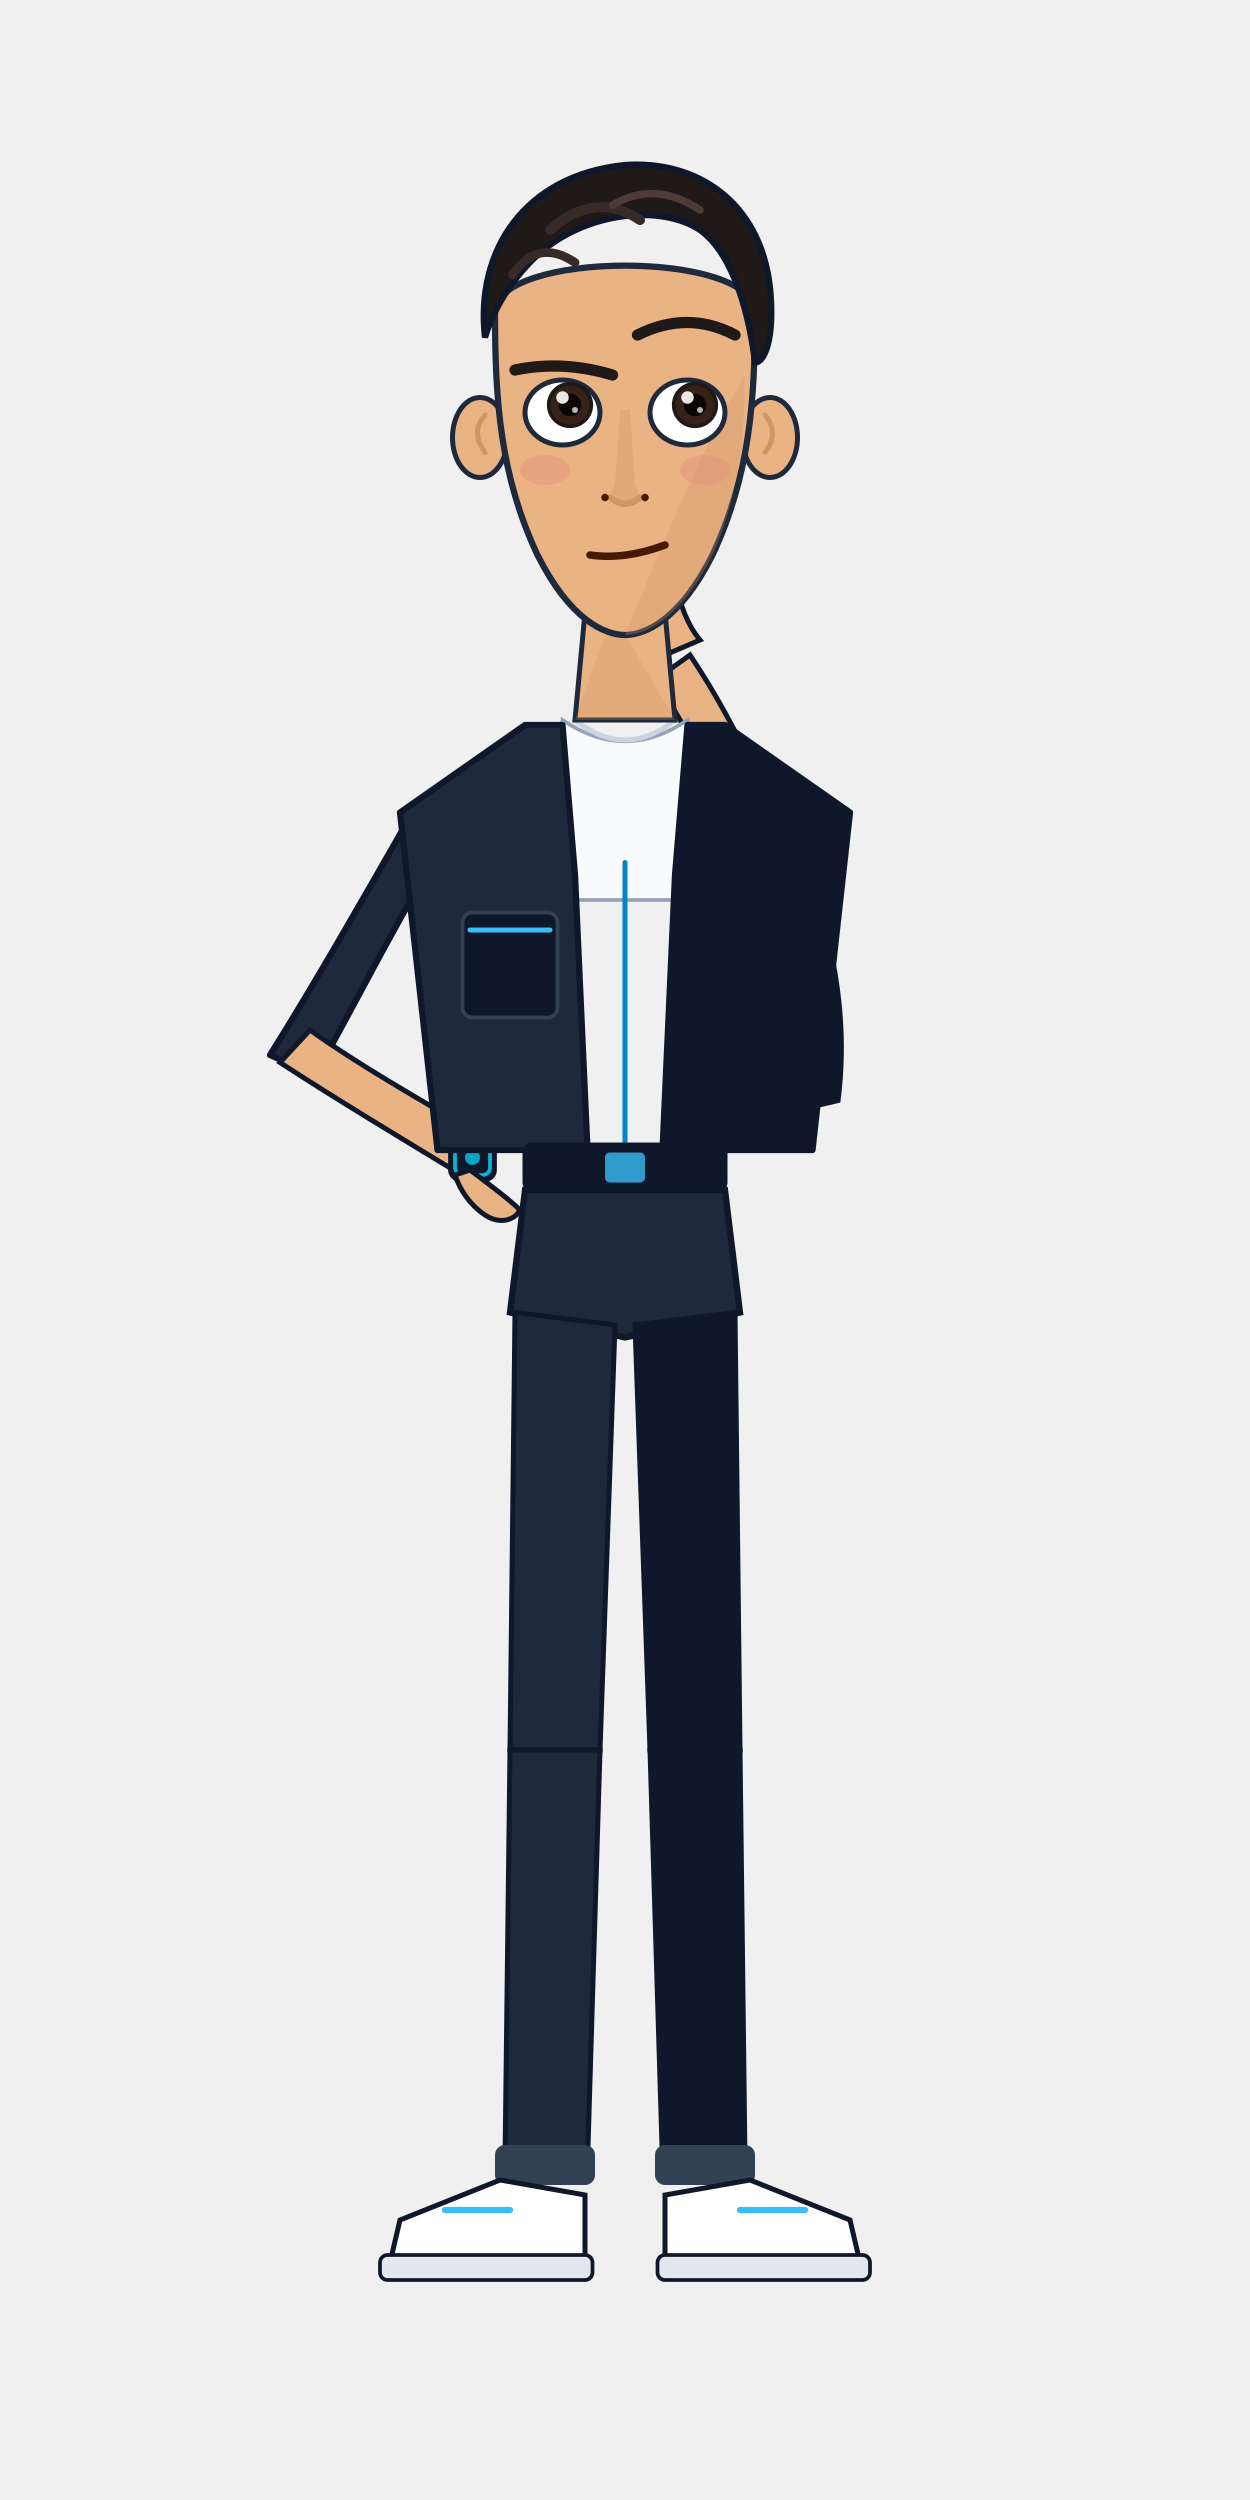
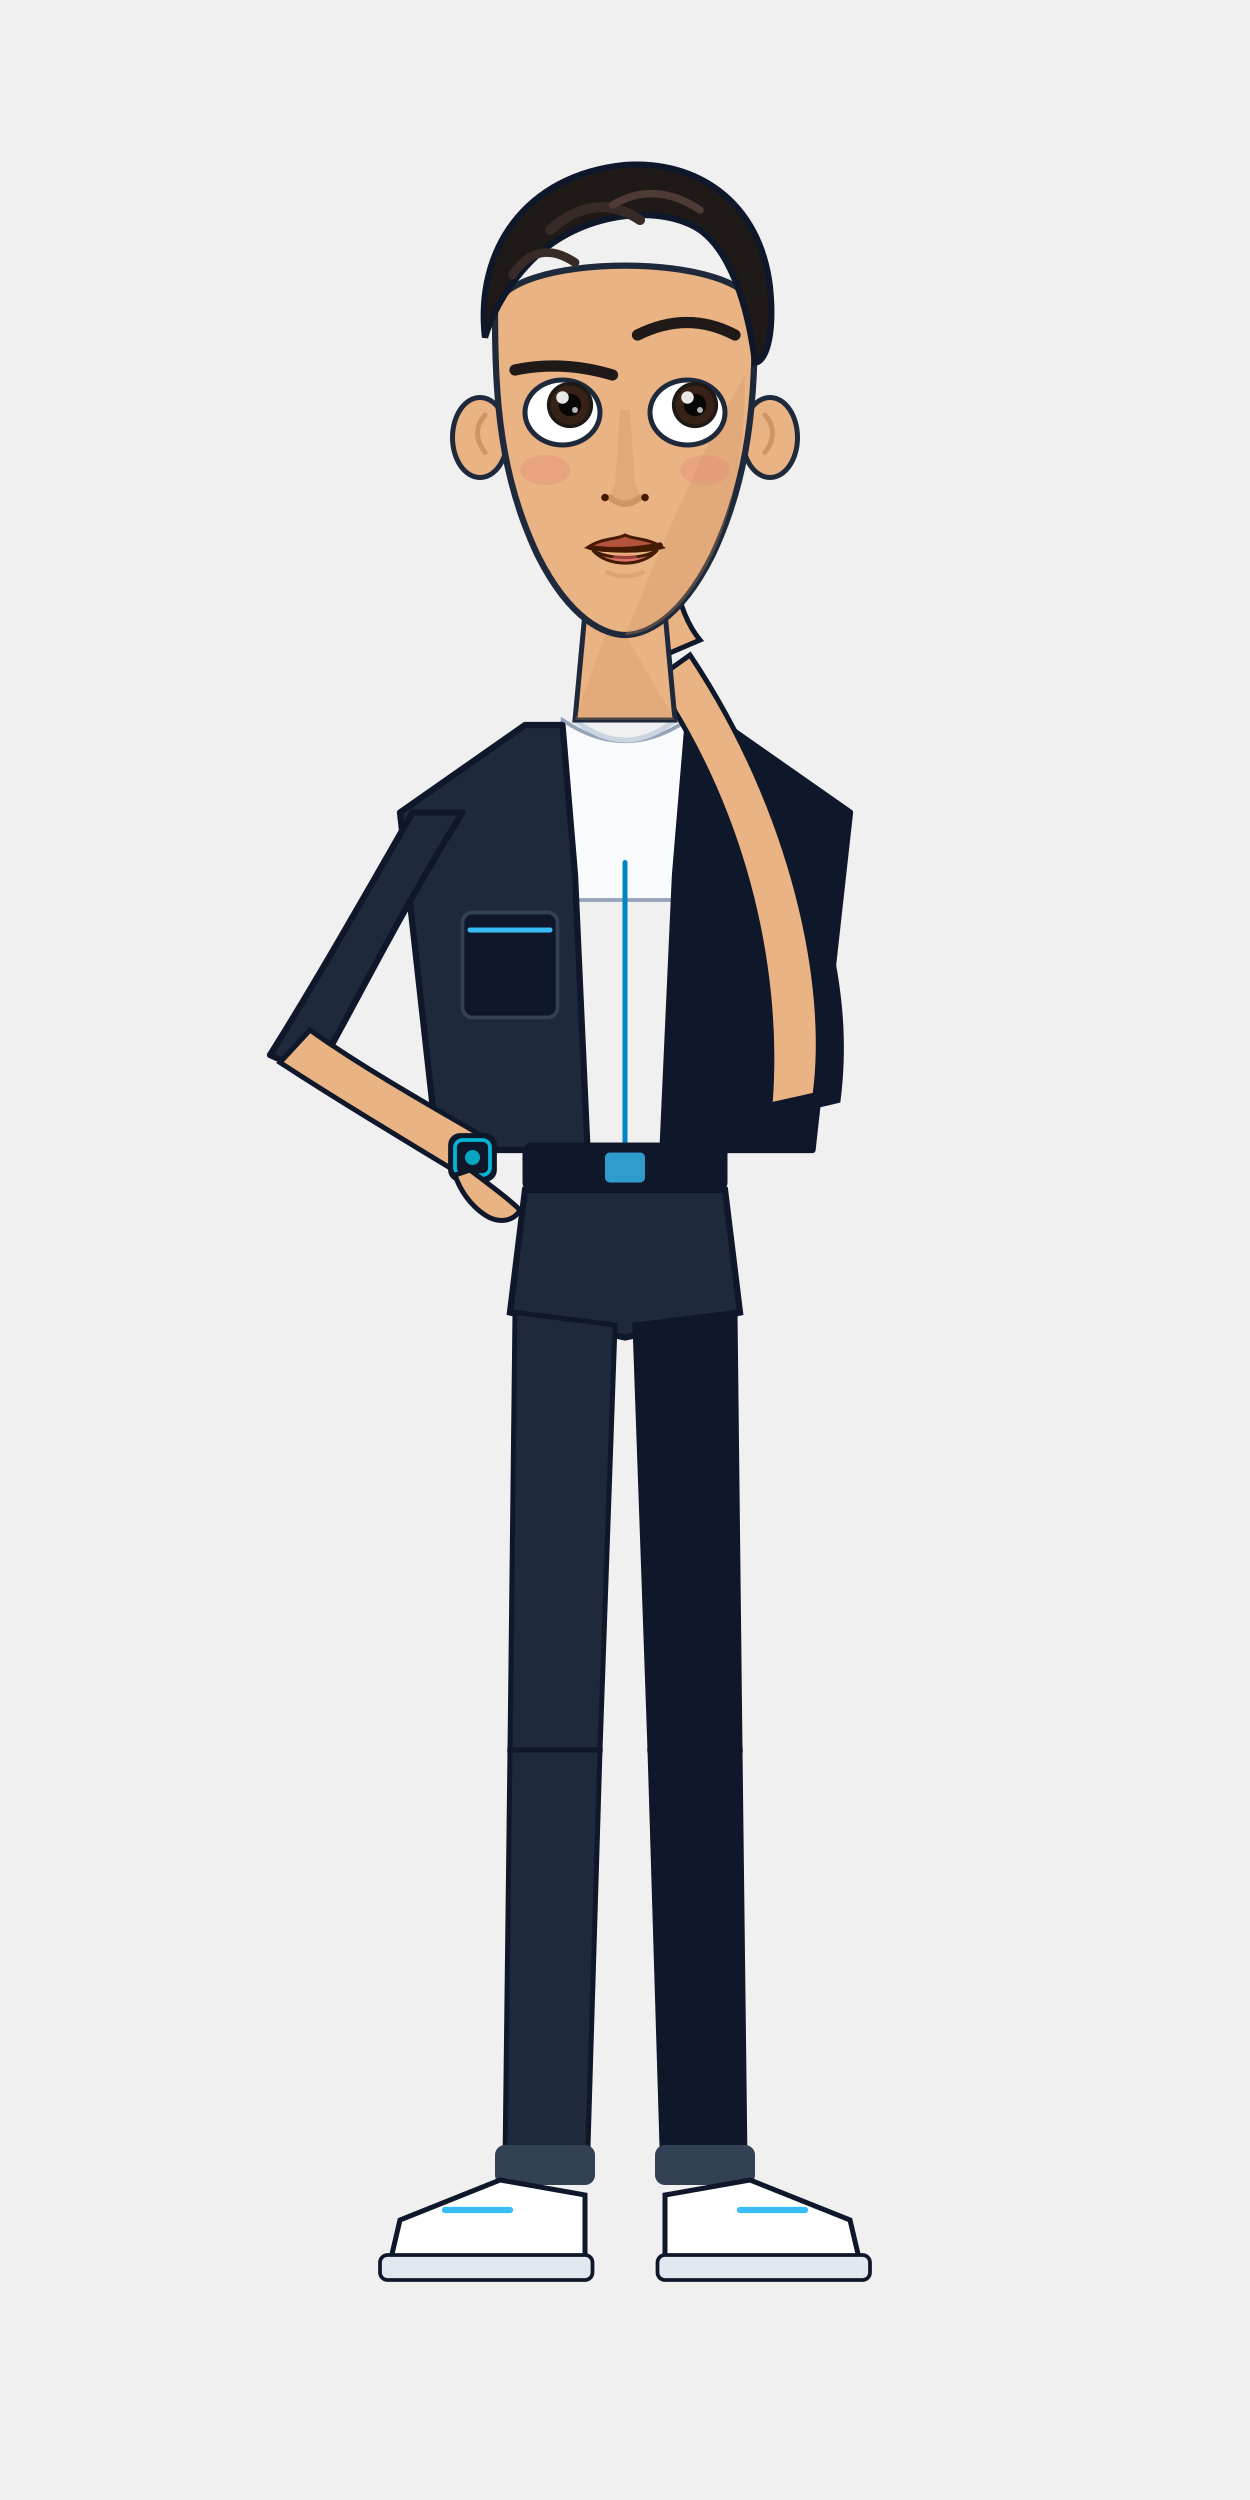
<svg xmlns="http://www.w3.org/2000/svg" viewBox="0 50 500 1000" width="500" height="1000">
  <g id="modern_character_root">
    <path d="M 210 526 L 290 526 L 296 575 L 250 585 L 204 575 Z" fill="#1e293b" stroke="#0f172a" stroke-width="2.5" />
    <path d="M 206 575 L 246 580 L 240 750 L 204 750 Z" fill="#1e293b" stroke="#0f172a" stroke-width="2" />
    <path d="M 204 750 L 240 750 L 235 915 L 202 915 Z" fill="#1e293b" stroke="#0f172a" stroke-width="2" />
    <rect x="198" y="908" width="40" height="16" rx="4" fill="#334155" />
    <path d="M 254 580 L 294 575 L 296 750 L 260 750 Z" fill="#0f172a" stroke="#0f172a" stroke-width="2" />
    <path d="M 260 750 L 296 750 L 298 915 L 265 915 Z" fill="#0f172a" stroke="#0f172a" stroke-width="2" />
    <rect x="262" y="908" width="40" height="16" rx="4" fill="#334155" />
    <path d="M 156 955 L 234 955 L 234 928 L 200 922 L 160 938 Z" fill="#ffffff" stroke="#0f172a" stroke-width="2" />
    <rect x="152" y="952" width="85" height="10" rx="3" fill="#e2e8f0" stroke="#0f172a" stroke-width="1.5" />
    <line x1="178" y1="934" x2="204" y2="934" stroke="#38bdf8" stroke-width="2.5" stroke-linecap="round" />
    <path d="M 266 955 L 344 955 L 340 938 L 300 922 L 266 928 Z" fill="#ffffff" stroke="#0f172a" stroke-width="2" />
    <rect x="263" y="952" width="85" height="10" rx="3" fill="#e2e8f0" stroke="#0f172a" stroke-width="1.5" />
    <line x1="296" y1="934" x2="322" y2="934" stroke="#38bdf8" stroke-width="2.5" stroke-linecap="round" />
+     <path d="M 225 338 Q 250 355 275 338 L 285 410 L 215 410 Z" fill="#f8fafc" stroke="#94a3b8" stroke-width="1.5" />
+     <path d="M 230 338 Q 250 354 270 338" stroke="#cbd5e1" stroke-width="2" fill="none" />
+     <path d="M 210 340 L 160 375 L 175 510 L 235 510 L 230 400 L 225 340 Z" fill="#1e293b" stroke="#0f172a" stroke-width="2.5" stroke-linejoin="round" />
+     <path d="M 290 340 L 340 375 L 325 510 L 265 510 L 270 400 L 275 340 Z" fill="#0f172a" stroke="#0f172a" stroke-width="2.5" stroke-linejoin="round" />
+     <line x1="250" y1="395" x2="250" y2="510" stroke="#0284c7" stroke-width="2" stroke-linecap="round" />
+     <rect x="185" y="415" width="38" height="42" rx="4" fill="#0f172a" stroke="#334155" stroke-width="1.5" />
+     <line x1="188" y1="422" x2="220" y2="422" stroke="#38bdf8" stroke-width="2" stroke-linecap="round" />
+     <rect x="210" y="508" width="80" height="18" rx="3" fill="#0f172a" stroke="#0f172a" stroke-width="2" />
+     <rect x="242" y="511" width="16" height="12" rx="2" fill="#38bdf8" opacity="0.8" />
    <path d="M 165 375 C 145 410, 125 445, 108 472 L 126 480 C 142 452, 160 415, 185 375 Z" fill="#1e293b" stroke="#0f172a" stroke-width="2.5" stroke-linejoin="round" />
    <path d="M 112 475 C 135 490, 160 505, 188 522 L 194 505 C 168 490, 142 475, 124 462 Z" fill="#eab383" stroke="#0f172a" stroke-width="2" />
    <rect x="180" y="504" width="18" height="18" rx="4" fill="#0f172a" stroke="#0f172a" stroke-width="1.5" />
    <rect x="182" y="506" width="14" height="14" rx="3" fill="#0f172a" stroke="#06b6d4" stroke-width="1.5" />
    <circle cx="189" cy="513" r="3" fill="#06b6d4" opacity="0.9" />
    <path d="M 188 518 C 196 524, 204 530, 208 534 C 206 538, 200 540, 194 536 C 188 532, 184 526, 182 520 Z" fill="#eab383" stroke="#0f172a" stroke-width="2" />
    <path d="M 315 375 C 330 415, 340 450, 335 490 L 318 494 C 318 455, 310 415, 305 380 Z" fill="#0f172a" stroke="#0f172a" stroke-width="2.5" />
    <path d="M 326 488 C 332 445, 318 375, 276 312 L 262 322 C 300 378, 312 442, 308 492 Z" fill="#eab383" stroke="#0f172a" stroke-width="2" />
    <path d="M 266 312 C 260 305, 258 295, 256 285 L 270 282 C 272 292, 275 300, 280 306 Z" fill="#eab383" stroke="#0f172a" stroke-width="2" />
    <path d="M 258 286 C 257 274, 260 264, 263 252 C 267 252, 270 256, 268 266 L 266 286 Z" fill="#eab383" stroke="#0f172a" stroke-width="1.8" />
    <path d="M 256 295 C 246 296, 238 297, 234 298 C 233 302, 238 304, 245 304 C 250 304, 256 303, 262 301 Z" fill="#eab383" stroke="#0f172a" stroke-width="1.8" />
-     <path d="M 225 338 Q 250 355 275 338 L 285 410 L 215 410 Z" fill="#f8fafc" stroke="#94a3b8" stroke-width="1.5" />
-     <path d="M 230 338 Q 250 354 270 338" stroke="#cbd5e1" stroke-width="2" fill="none" />
-     <path d="M 210 340 L 160 375 L 175 510 L 235 510 L 230 400 L 225 340 Z" fill="#1e293b" stroke="#0f172a" stroke-width="2.5" stroke-linejoin="round" />
-     <path d="M 290 340 L 340 375 L 325 510 L 265 510 L 270 400 L 275 340 Z" fill="#0f172a" stroke="#0f172a" stroke-width="2.5" stroke-linejoin="round" />
-     <line x1="250" y1="395" x2="250" y2="510" stroke="#0284c7" stroke-width="2" stroke-linecap="round" />
-     <rect x="185" y="415" width="38" height="42" rx="4" fill="#0f172a" stroke="#334155" stroke-width="1.5" />
-     <line x1="188" y1="422" x2="220" y2="422" stroke="#38bdf8" stroke-width="2" stroke-linecap="round" />
-     <rect x="210" y="508" width="80" height="18" rx="3" fill="#0f172a" stroke="#0f172a" stroke-width="2" />
-     <rect x="242" y="511" width="16" height="12" rx="2" fill="#38bdf8" opacity="0.8" />
    <path d="M 234 295 L 230 338 L 270 338 L 266 295 Z" fill="#eab383" stroke="#1e293b" stroke-width="2" />
    <path d="M 245 295 L 230 338 L 270 338 Z" fill="#d09564" opacity="0.25" />
    <ellipse cx="192" cy="225" rx="11" ry="16" fill="#eab383" stroke="#1e293b" stroke-width="2" />
    <path d="M 194 216 Q 188 223 194 231" stroke="#d09564" stroke-width="2" fill="none" stroke-linecap="round" />
    <ellipse cx="308" cy="225" rx="11" ry="16" fill="#eab383" stroke="#1e293b" stroke-width="2" />
    <path d="M 306 216 Q 312 223 306 231" stroke="#d09564" stroke-width="2" fill="none" stroke-linecap="round" />
    <path d="M 198 175               C 198 150, 302 150, 302 175               C 302 210, 300 240, 285 272               C 272 298, 258 304, 250 304               C 242 304, 228 298, 215 272               C 200 240, 198 210, 198 175 Z" fill="#eab383" stroke="#1e293b" stroke-width="2.5" />
    <path d="M 250 304 C 258 304, 272 298, 285 272 C 295 250, 298 225, 298 200 C 280 230, 260 280, 250 304 Z" fill="#d09564" opacity="0.3" />
    <ellipse cx="218" cy="238" rx="10" ry="6" fill="#e28878" opacity="0.35" />
    <ellipse cx="282" cy="238" rx="10" ry="6" fill="#e28878" opacity="0.35" />
    <path d="M 194 185              C 190 150, 210 120, 250 116              C 278 114, 304 130, 308 165              C 310 185, 306 195, 302 195              C 300 178, 294 152, 280 142              C 265 132, 235 134, 215 152              C 202 164, 196 178, 194 185 Z" fill="#1f1917" stroke="#0f172a" stroke-width="2.5" />
    <path d="M 220 142 Q 238 126 256 138" stroke="#382a26" stroke-width="4" stroke-linecap="round" fill="none" />
    <path d="M 245 132 Q 262 122 280 134" stroke="#4e3b36" stroke-width="3" stroke-linecap="round" fill="none" />
    <path d="M 205 160 Q 215 145 230 155" stroke="#382a26" stroke-width="3.5" stroke-linecap="round" fill="none" />
    <path d="M 206 198 Q 225 194 245 200" stroke="#1f1917" stroke-width="4.5" stroke-linecap="round" fill="none" />
    <path d="M 255 184 Q 275 174 294 184" stroke="#1f1917" stroke-width="4.5" stroke-linecap="round" fill="none" />
    <ellipse cx="225" cy="215" rx="15" ry="13" fill="#ffffff" stroke="#1e293b" stroke-width="2" />
    <circle cx="228" cy="212" r="8.5" fill="#382218" stroke="#1c1917" stroke-width="1.5" />
    <circle cx="228" cy="212" r="4.5" fill="#090706" />
    <circle cx="225" cy="209" r="2.5" fill="#ffffff" opacity="0.9" />
    <circle cx="230" cy="214" r="1.2" fill="#ffffff" opacity="0.7" />
    <ellipse cx="275" cy="215" rx="15" ry="13" fill="#ffffff" stroke="#1e293b" stroke-width="2" />
    <circle cx="278" cy="212" r="8.5" fill="#382218" stroke="#1c1917" stroke-width="1.5" />
    <circle cx="278" cy="212" r="4.5" fill="#090706" />
    <circle cx="275" cy="209" r="2.5" fill="#ffffff" opacity="0.9" />
    <circle cx="280" cy="214" r="1.2" fill="#ffffff" opacity="0.7" />
    <path d="M 248 214 L 246 244 Q 242 250 250 252 Q 258 250 254 244 L 252 214" fill="#d09564" opacity="0.35" />
    <path d="M 244 249 Q 250 254 256 249" stroke="#d09564" stroke-width="2.5" stroke-linecap="round" fill="none" />
    <circle cx="242" cy="249" r="1.5" fill="#451a03" />
    <circle cx="258" cy="249" r="1.5" fill="#451a03" />
-     <path d="M 236 272 Q 250 274 266 268" stroke="#451a03" stroke-width="3" stroke-linecap="round" fill="none" />
+     <path d="M 235 269 C 241 265, 246 266, 250 264 C 254 266, 259 265, 265 269 C 258 271, 242 271, 235 269 Z" fill="#b4533c" stroke="#451a03" stroke-width="1.2" />
+     <path d="M 237 270 C 243 277, 257 277, 263 270 C 257 274, 243 274, 237 270 Z" fill="#cf705c" stroke="#451a03" stroke-width="1.2" />
+     <ellipse cx="250" cy="273" rx="5" ry="1.5" fill="#f87171" opacity="0.45" />
+     <path d="M 243 279 Q 250 282 257 279" stroke="#d09564" stroke-width="1.8" fill="none" opacity="0.5" stroke-linecap="round" />
+     <path d="M 236 269 Q 248 271 264 268" stroke="#451a03" stroke-width="2" stroke-linecap="round" fill="none" />
+     <circle cx="264" cy="268" r="1" fill="#451a03" />
  </g>
</svg>
